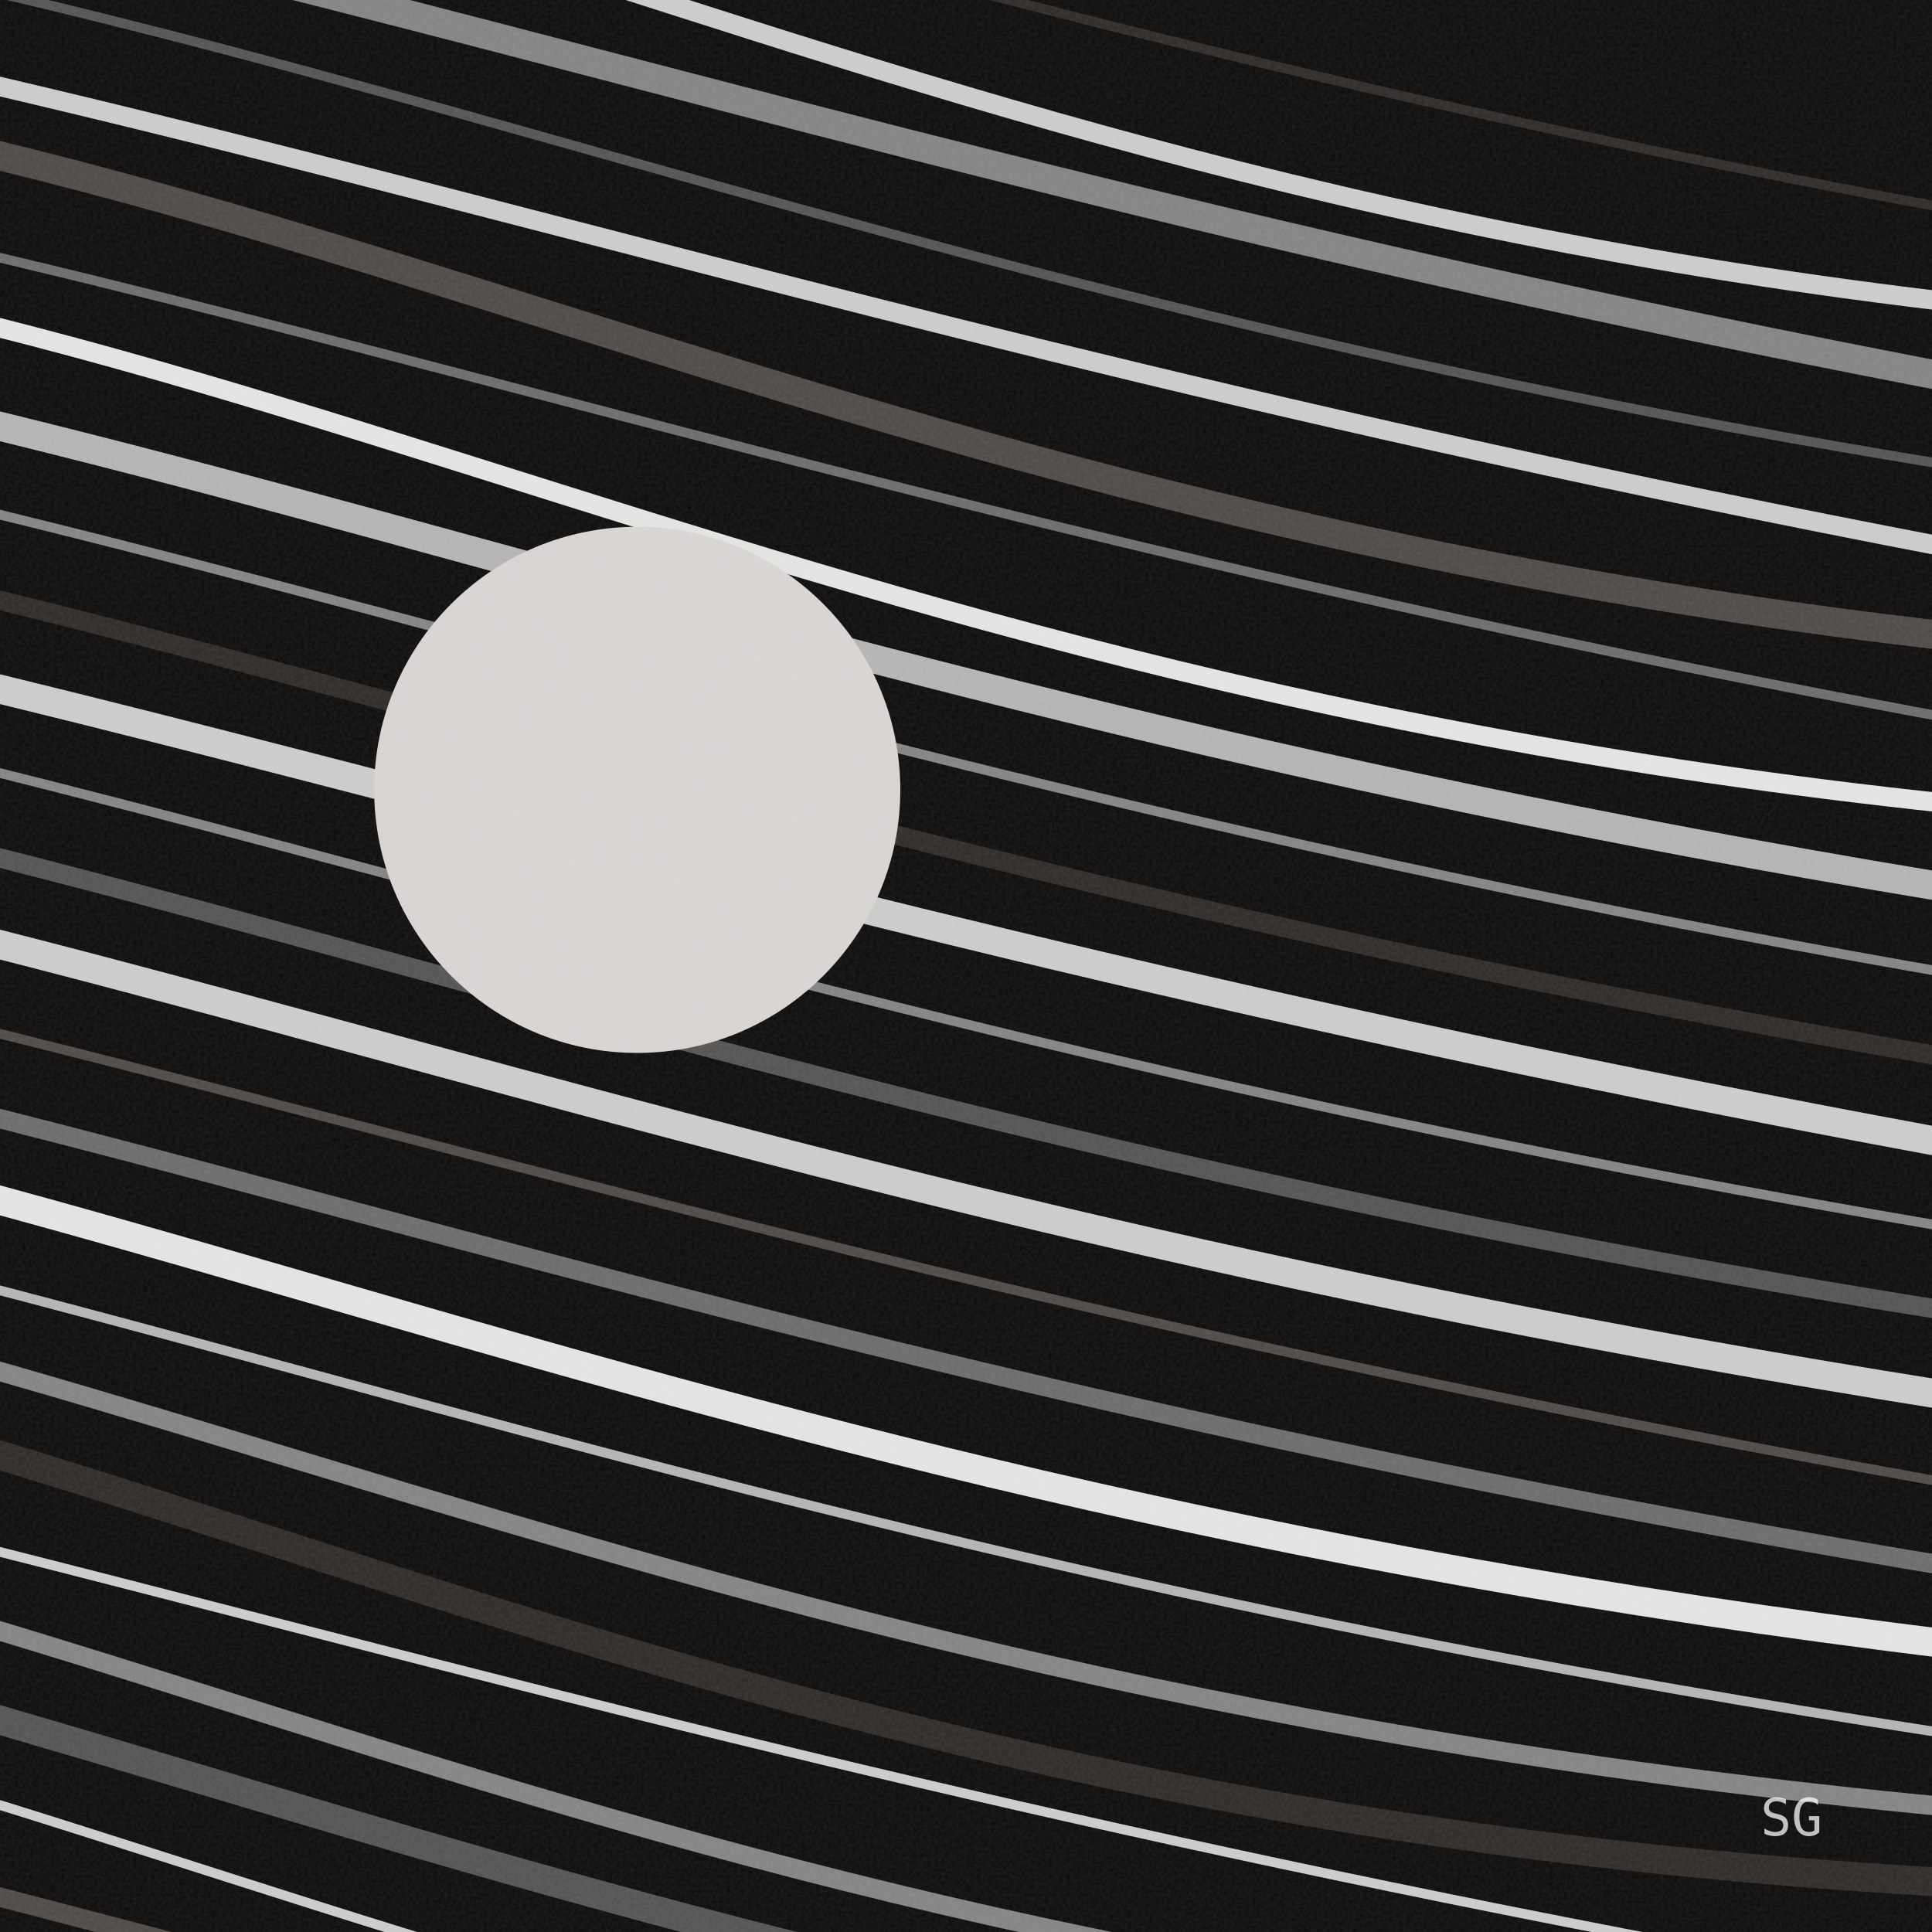
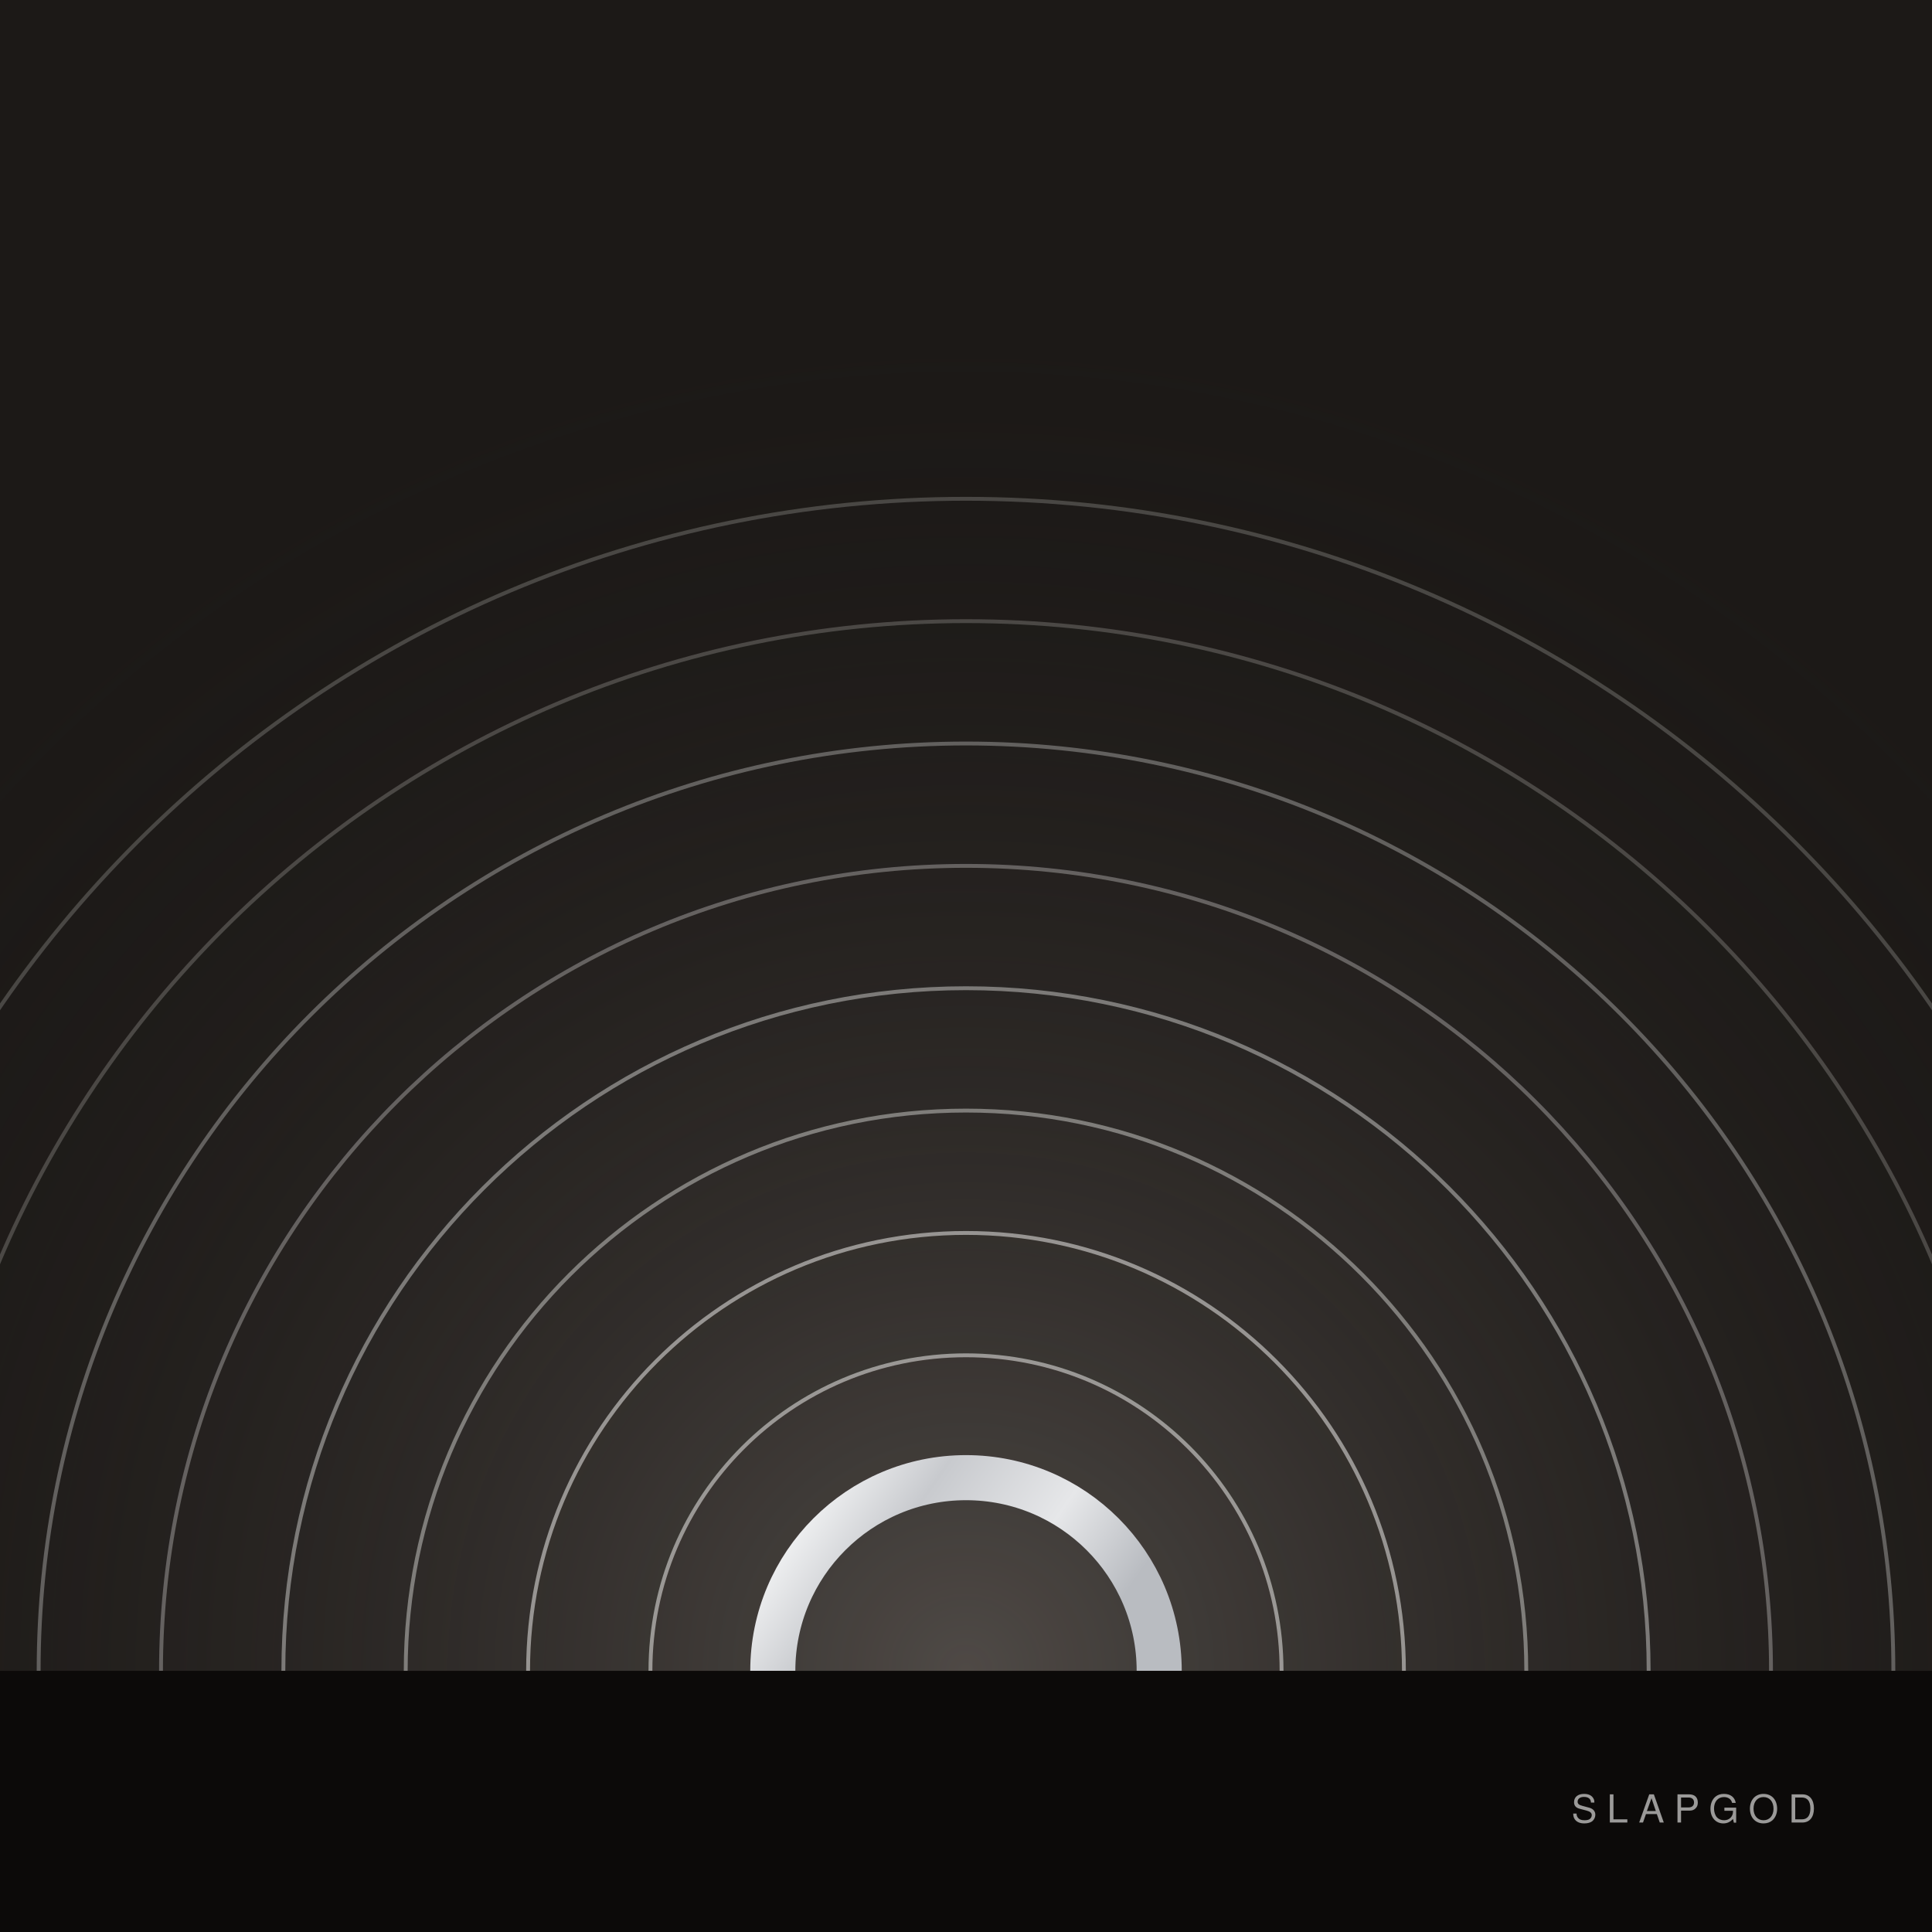
<svg xmlns="http://www.w3.org/2000/svg" viewBox="0 0 600 600" width="600" height="600">
  <defs>
-     <radialGradient id="g1-velvetstatic" cx="30%" cy="25%" r="85%">
-       <stop offset="0" stop-color="#FAFAF9" stop-opacity=".95" />
-       <stop offset=".45" stop-color="#78716C" stop-opacity=".35" />
-       <stop offset="1" stop-color="#0C0A09" stop-opacity="0" />
+     <linearGradient id="sv-velvetstatic" x1="0" y1="0" x2="1" y2=".35">
+       <stop offset="0" stop-color="#A8AAAD" />
+       <stop offset=".13" stop-color="#F0F1F2" />
+       <stop offset=".38" stop-color="#C8CACE" />
+       <stop offset=".72" stop-color="#E6E7E9" />
+       <stop offset="1" stop-color="#B9BCC1" />
+     </linearGradient>
+     <radialGradient id="ag-velvetstatic" cx="300" cy="518.9" r="420" gradientUnits="userSpaceOnUse">
+       <stop offset="0" stop-color="#78716C" stop-opacity=".55" />
+       <stop offset="1" stop-color="#1C1917" stop-opacity="0" />
    </radialGradient>
-     <linearGradient id="g2-velvetstatic" x1="0" y1="0" x2="1" y2="1">
-       <stop offset="0" stop-color="#FAFAF9" />
-       <stop offset=".5" stop-color="#78716C" />
-       <stop offset="1" stop-color="#D6D3D1" />
-     </linearGradient>
-     <filter id="grain-velvetstatic" x="0" y="0" width="100%" height="100%">
-       <feTurbulence type="fractalNoise" baseFrequency=".9" numOctaves="2" stitchTiles="stitch" />
-       <feColorMatrix values="0 0 0 0 1  0 0 0 0 1  0 0 0 0 1  0 0 0 .09 0" />
-     </filter>
-     <filter id="soft-velvetstatic">
-       <feGaussianBlur stdDeviation="18" />
-     </filter>
  </defs>
-   <rect width="600" height="600" fill="#0C0A09" />
-   <rect width="600" height="600" fill="#0C0A09" />
-   <g transform="rotate(13 300 300)">
-     <path d="M-200,-156 C 100,-195.8 300,-76.4 800,-195.8" fill="none" stroke="#FAFAF9" stroke-width="3" stroke-opacity="0.1" />
-     <path d="M-200,-130 C 100,-143.3 300,-103.3 800,-143.3" fill="none" stroke="#78716C" stroke-width="-3" stroke-opacity="-0.1" />
-     <path d="M-200,-104 C 100,-121.3 300,-69.4 800,-121.3" fill="none" stroke="#FAFAF9" stroke-width="0" stroke-opacity="-0.3" />
-     <path d="M-200,-78 C 100,-92.1 300,-49.9 800,-92.1" fill="none" stroke="#FAFAF9" stroke-width="3" stroke-opacity="0.2" />
-     <path d="M-200,-52 C 100,-77.1 300,-1.8 800,-77.1" fill="none" stroke="#FAFAF9" stroke-width="-3" stroke-opacity="0" />
-     <path d="M-200,-26 C 100,-46.5 300,15.1 800,-46.5" fill="none" stroke="#FAFAF9" stroke-width="0" stroke-opacity="-0.2" />
-     <path d="M-200,0 C 100,-16.7 300,33.4 800,-16.7" fill="none" stroke="#78716C" stroke-width="3" stroke-opacity="0.3" />
-     <path d="M-200,26 C 100,-13.5 300,104.9 800,-13.5" fill="none" stroke="#FAFAF9" stroke-width="6" stroke-opacity="0.8" />
-     <path d="M-200,52 C 100,38.8 300,78.3 800,38.8" fill="none" stroke="#FAFAF9" stroke-width="9" stroke-opacity="0.5" />
-     <path d="M-200,78 C 100,55.5 300,123 800,55.5" fill="none" stroke="#FAFAF9" stroke-width="3" stroke-opacity="0.3" />
-     <path d="M-200,104 C 100,91.6 300,128.8 800,91.6" fill="none" stroke="#FAFAF9" stroke-width="6" stroke-opacity="0.8" />
-     <path d="M-200,130 C 100,93.7 300,202.6 800,93.7" fill="none" stroke="#78716C" stroke-width="9" stroke-opacity="0.6" />
-     <path d="M-200,156 C 100,142.4 300,183.1 800,142.4" fill="none" stroke="#FAFAF9" stroke-width="3" stroke-opacity="0.4" />
-     <path d="M-200,182 C 100,144.9 300,256.2 800,144.9" fill="none" stroke="#FAFAF9" stroke-width="6" stroke-opacity="0.9" />
-     <path d="M-200,208 C 100,189 300,246 800,189" fill="none" stroke="#FAFAF9" stroke-width="9" stroke-opacity="0.7" />
-     <path d="M-200,234 C 100,218.3 300,265.5 800,218.3" fill="none" stroke="#FAFAF9" stroke-width="3" stroke-opacity="0.5" />
-     <path d="M-200,260 C 100,243.3 300,293.4 800,243.3" fill="none" stroke="#78716C" stroke-width="6" stroke-opacity="0.3" />
-     <path d="M-200,286 C 100,273.6 300,310.9 800,273.6" fill="none" stroke="#FAFAF9" stroke-width="9" stroke-opacity="0.8" />
-     <path d="M-200,312 C 100,295.9 300,344.1 800,295.9" fill="none" stroke="#FAFAF9" stroke-width="3" stroke-opacity="0.5" />
-     <path d="M-200,338 C 100,319.5 300,374.9 800,319.5" fill="none" stroke="#FAFAF9" stroke-width="6" stroke-opacity="0.3" />
-     <path d="M-200,364 C 100,345.9 300,400.1 800,345.9" fill="none" stroke="#FAFAF9" stroke-width="9" stroke-opacity="0.8" />
-     <path d="M-200,390 C 100,377.2 300,415.5 800,377.2" fill="none" stroke="#78716C" stroke-width="3" stroke-opacity="0.6" />
-     <path d="M-200,416 C 100,400.4 300,447.1 800,400.4" fill="none" stroke="#FAFAF9" stroke-width="6" stroke-opacity="0.4" />
-     <path d="M-200,442 C 100,416.1 300,493.9 800,416.1" fill="none" stroke="#FAFAF9" stroke-width="9" stroke-opacity="0.9" />
-     <path d="M-200,468 C 100,449.9 300,504.2 800,449.9" fill="none" stroke="#FAFAF9" stroke-width="3" stroke-opacity="0.7" />
-     <path d="M-200,494 C 100,462.5 300,557 800,462.5" fill="none" stroke="#FAFAF9" stroke-width="6" stroke-opacity="0.5" />
-     <path d="M-200,520 C 100,480 300,599.9 800,480" fill="none" stroke="#78716C" stroke-width="9" stroke-opacity="0.3" />
-     <path d="M-200,546 C 100,533.9 300,570.1 800,533.9" fill="none" stroke="#FAFAF9" stroke-width="3" stroke-opacity="0.8" />
-     <path d="M-200,572 C 100,535.2 300,645.6 800,535.2" fill="none" stroke="#FAFAF9" stroke-width="6" stroke-opacity="0.5" />
-     <path d="M-200,598 C 100,568.4 300,657.2 800,568.4" fill="none" stroke="#FAFAF9" stroke-width="9" stroke-opacity="0.3" />
-     <path d="M-200,624 C 100,584.8 300,702.4 800,584.8" fill="none" stroke="#FAFAF9" stroke-width="3" stroke-opacity="0.8" />
-     <path d="M-200,650 C 100,636.1 300,677.8 800,636.1" fill="none" stroke="#78716C" stroke-width="6" stroke-opacity="0.6" />
-     <path d="M-200,676 C 100,643.3 300,741.4 800,643.3" fill="none" stroke="#FAFAF9" stroke-width="9" stroke-opacity="0.4" />
-     <path d="M-200,702 C 100,687.4 300,731.3 800,687.4" fill="none" stroke="#FAFAF9" stroke-width="3" stroke-opacity="0.9" />
-     <path d="M-200,728 C 100,713.4 300,757.2 800,713.4" fill="none" stroke="#FAFAF9" stroke-width="6" stroke-opacity="0.7" />
-     <path d="M-200,754 C 100,723.7 300,814.6 800,723.7" fill="none" stroke="#FAFAF9" stroke-width="9" stroke-opacity="0.5" />
-   </g>
-   <circle cx="197.9" cy="245.3" r="81.7" fill="#D6D3D1" />
-   <rect width="600" height="600" filter="url(#grain-velvetstatic)" />
-   <text x="566" y="570" font-size="16" text-anchor="end" fill="#FAFAF9" fill-opacity=".75" font-family="Menlo, monospace">SG</text>
+   <rect width="600" height="600" fill="#1C1917" />
+   <rect width="600" height="600" fill="url(#ag-velvetstatic)" />
+   <path d="M240 518.9 A60 60 0 0 1 360 518.9" fill="none" stroke="url(#sv-velvetstatic)" stroke-opacity="1" stroke-width="14" />
+   <path d="M202 518.9 A98 98 0 0 1 398 518.9" fill="none" stroke="#FAFAF9" stroke-opacity="0.5" stroke-width="1.2" />
+   <path d="M164 518.9 A136 136 0 0 1 436 518.9" fill="none" stroke="#FAFAF9" stroke-opacity="0.5" stroke-width="1.2" />
+   <path d="M126 518.9 A174 174 0 0 1 474 518.9" fill="none" stroke="#FAFAF9" stroke-opacity="0.4" stroke-width="1.2" />
+   <path d="M88 518.9 A212 212 0 0 1 512 518.9" fill="none" stroke="#FAFAF9" stroke-opacity="0.4" stroke-width="1.2" />
+   <path d="M50 518.9 A250 250 0 0 1 550 518.9" fill="none" stroke="#FAFAF9" stroke-opacity="0.3" stroke-width="1.2" />
+   <path d="M12 518.9 A288 288 0 0 1 588 518.9" fill="none" stroke="#FAFAF9" stroke-opacity="0.3" stroke-width="1.2" />
+   <path d="M-26 518.9 A326 326 0 0 1 626 518.9" fill="none" stroke="#FAFAF9" stroke-opacity="0.2" stroke-width="1.2" />
+   <path d="M-64 518.9 A364 364 0 0 1 664 518.9" fill="none" stroke="#FAFAF9" stroke-opacity="0.2" stroke-width="1.2" />
+   <rect y="518.9" width="600" height="81.1" fill="#0C0A09" />
+   <text x="564" y="566" font-family="Helvetica, Arial, sans-serif" font-size="12" letter-spacing="3" text-anchor="end" fill="#FAFAF9" fill-opacity=".6">SLAPGOD</text>
</svg>
